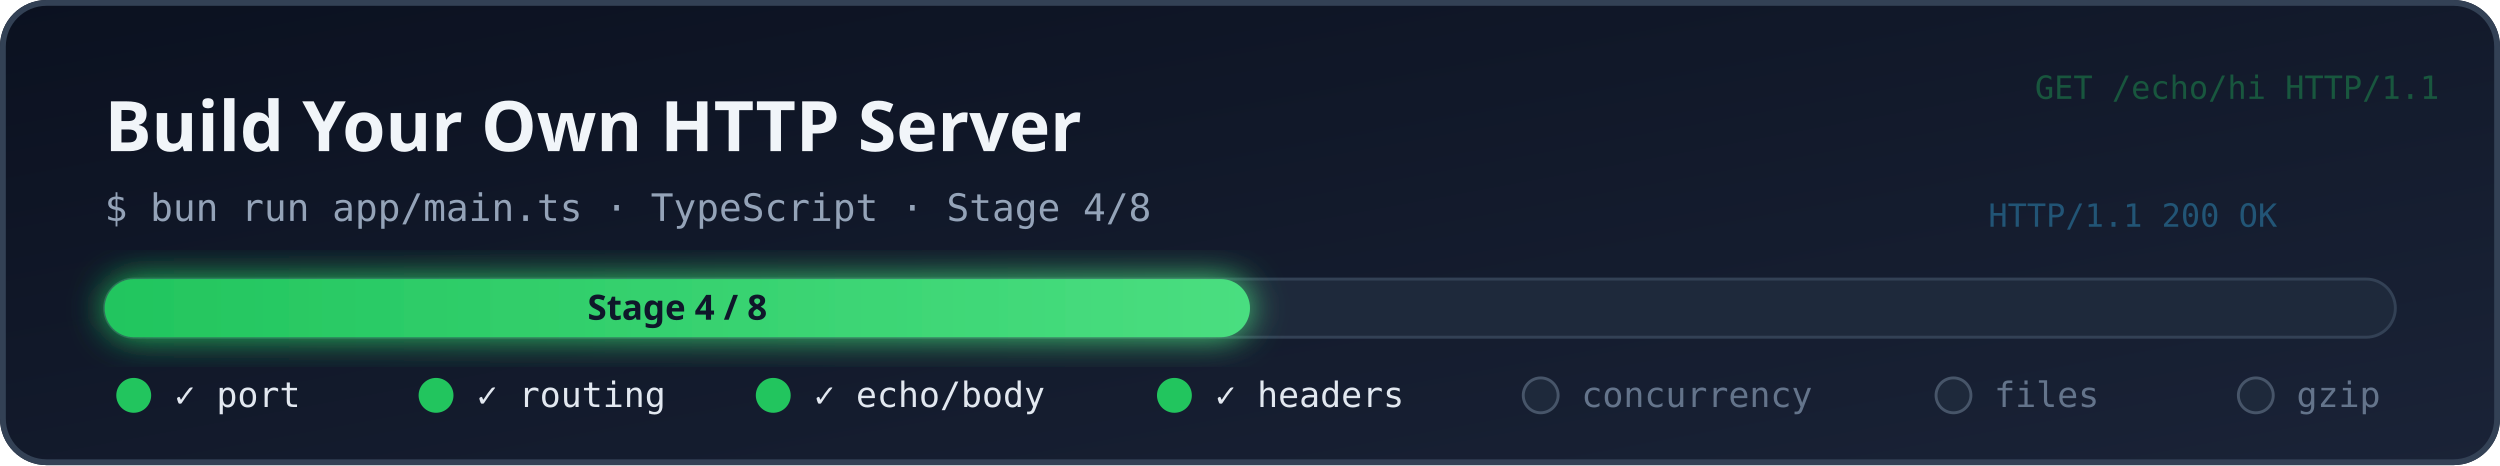
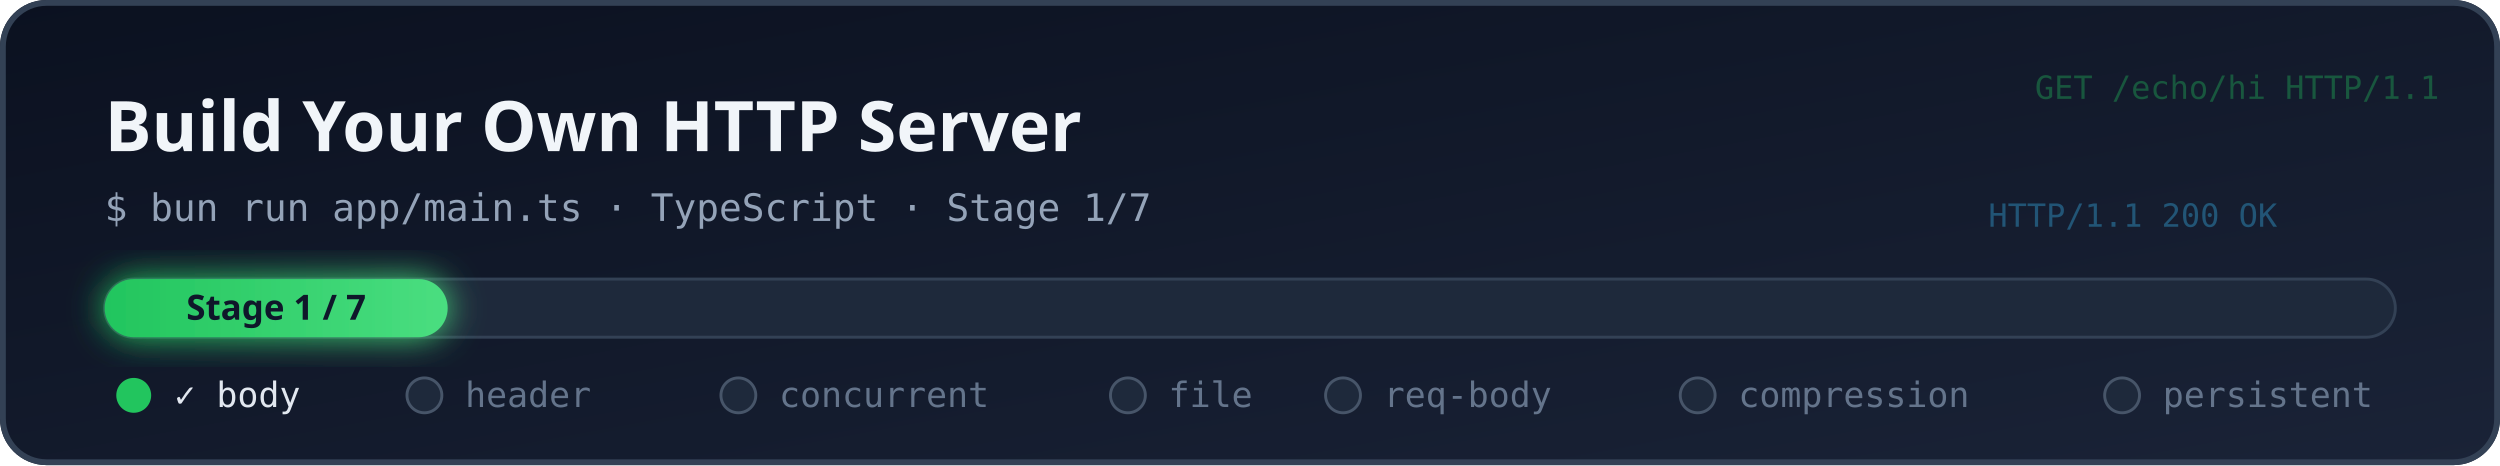
<svg xmlns="http://www.w3.org/2000/svg" width="860" height="160" viewBox="0 0 860 160" role="img">
  <defs>
    <linearGradient id="bg" x1="0%" y1="0%" x2="100%" y2="100%">
      <stop offset="0%" stop-color="#0b1120" />
      <stop offset="100%" stop-color="#1a2337" />
    </linearGradient>
    <linearGradient id="bar" x1="0%" y1="0%" x2="100%" y2="0%">
      <stop offset="0%" stop-color="#22c55e" />
      <stop offset="100%" stop-color="#4ade80" />
    </linearGradient>
    <filter id="glow" x="-50%" y="-50%" width="200%" height="200%">
      <feGaussianBlur stdDeviation="6" result="blur" />
      <feMerge>
        <feMergeNode in="blur" />
        <feMergeNode in="SourceGraphic" />
      </feMerge>
    </filter>
  </defs>
  <rect width="860" height="160" rx="16" fill="url(#bg)" />
  <rect x="1" y="1" width="858" height="158" rx="15" fill="none" stroke="#334155" stroke-width="2" />
  <g font-family="ui-monospace, 'JetBrains Mono', Menlo, monospace" font-size="11" opacity="0.35">
    <text x="700" y="34" fill="#22c55e">GET /echo/hi HTTP/1.1</text>
    <text x="684" y="78" fill="#38bdf8">HTTP/1.1 200 OK</text>
  </g>
  <text x="36" y="52" font-family="'Segoe UI', system-ui, sans-serif" font-size="24" font-weight="700" fill="#f1f5f9">Build Your Own HTTP Server</text>
-   <text x="36" y="76" font-family="ui-monospace, 'JetBrains Mono', Menlo, monospace" font-size="13" fill="#94a3b8">$ bun run app/main.ts · TypeScript · Stage 4/8</text>
+   <text x="36" y="76" font-family="ui-monospace, 'JetBrains Mono', Menlo, monospace" font-size="13" fill="#94a3b8">$ bun run app/main.ts · TypeScript · Stage 1/7</text>
  <rect x="36" y="96" width="788" height="20" rx="10" fill="#1e293b" stroke="#334155" />
-   <rect x="36" y="96" width="394" height="20" rx="10" fill="url(#bar)" filter="url(#glow)" />
-   <text x="233" y="110" font-family="'Segoe UI', system-ui, sans-serif" font-size="12" font-weight="600" fill="#0f172a" text-anchor="middle">Stage 4 / 8</text>
+   <rect x="36" y="96" width="118" height="20" rx="10" fill="url(#bar)" filter="url(#glow)" />
+   <text x="95" y="110" font-family="'Segoe UI', system-ui, sans-serif" font-size="12" font-weight="600" fill="#0f172a" text-anchor="middle">Stage 1 / 7</text>
  <g font-family="ui-monospace, 'JetBrains Mono', Menlo, monospace" font-size="12">
    <circle cx="46" cy="136" r="6" fill="#22c55e" />
-     <text x="60" y="140" fill="#e2e8f0">✓ port</text>
-     <circle cx="150" cy="136" r="6" fill="#22c55e" />
-     <text x="164" y="140" fill="#e2e8f0">✓ routing</text>
-     <circle cx="266" cy="136" r="6" fill="#22c55e" />
-     <text x="280" y="140" fill="#e2e8f0">✓ echo/body</text>
-     <circle cx="404" cy="136" r="6" fill="#22c55e" />
-     <text x="418" y="140" fill="#e2e8f0">✓ headers</text>
-     <circle cx="530" cy="136" r="6" fill="#1e293b" stroke="#475569" />
-     <text x="544" y="140" fill="#64748b">concurrency</text>
-     <circle cx="672" cy="136" r="6" fill="#1e293b" stroke="#475569" />
-     <text x="686" y="140" fill="#64748b">files</text>
-     <circle cx="776" cy="136" r="6" fill="#1e293b" stroke="#475569" />
-     <text x="790" y="140" fill="#64748b">gzip</text>
+     <text x="60" y="140" fill="#e2e8f0">✓ body</text>
+     <circle cx="146" cy="136" r="6" fill="#1e293b" stroke="#475569" />
+     <text x="160" y="140" fill="#64748b">header</text>
+     <circle cx="254" cy="136" r="6" fill="#1e293b" stroke="#475569" />
+     <text x="268" y="140" fill="#64748b">concurrent</text>
+     <circle cx="388" cy="136" r="6" fill="#1e293b" stroke="#475569" />
+     <text x="402" y="140" fill="#64748b">file</text>
+     <circle cx="462" cy="136" r="6" fill="#1e293b" stroke="#475569" />
+     <text x="476" y="140" fill="#64748b">req-body</text>
+     <circle cx="584" cy="136" r="6" fill="#1e293b" stroke="#475569" />
+     <text x="598" y="140" fill="#64748b">compression</text>
+     <circle cx="730" cy="136" r="6" fill="#1e293b" stroke="#475569" />
+     <text x="744" y="140" fill="#64748b">persistent</text>
  </g>
</svg>
